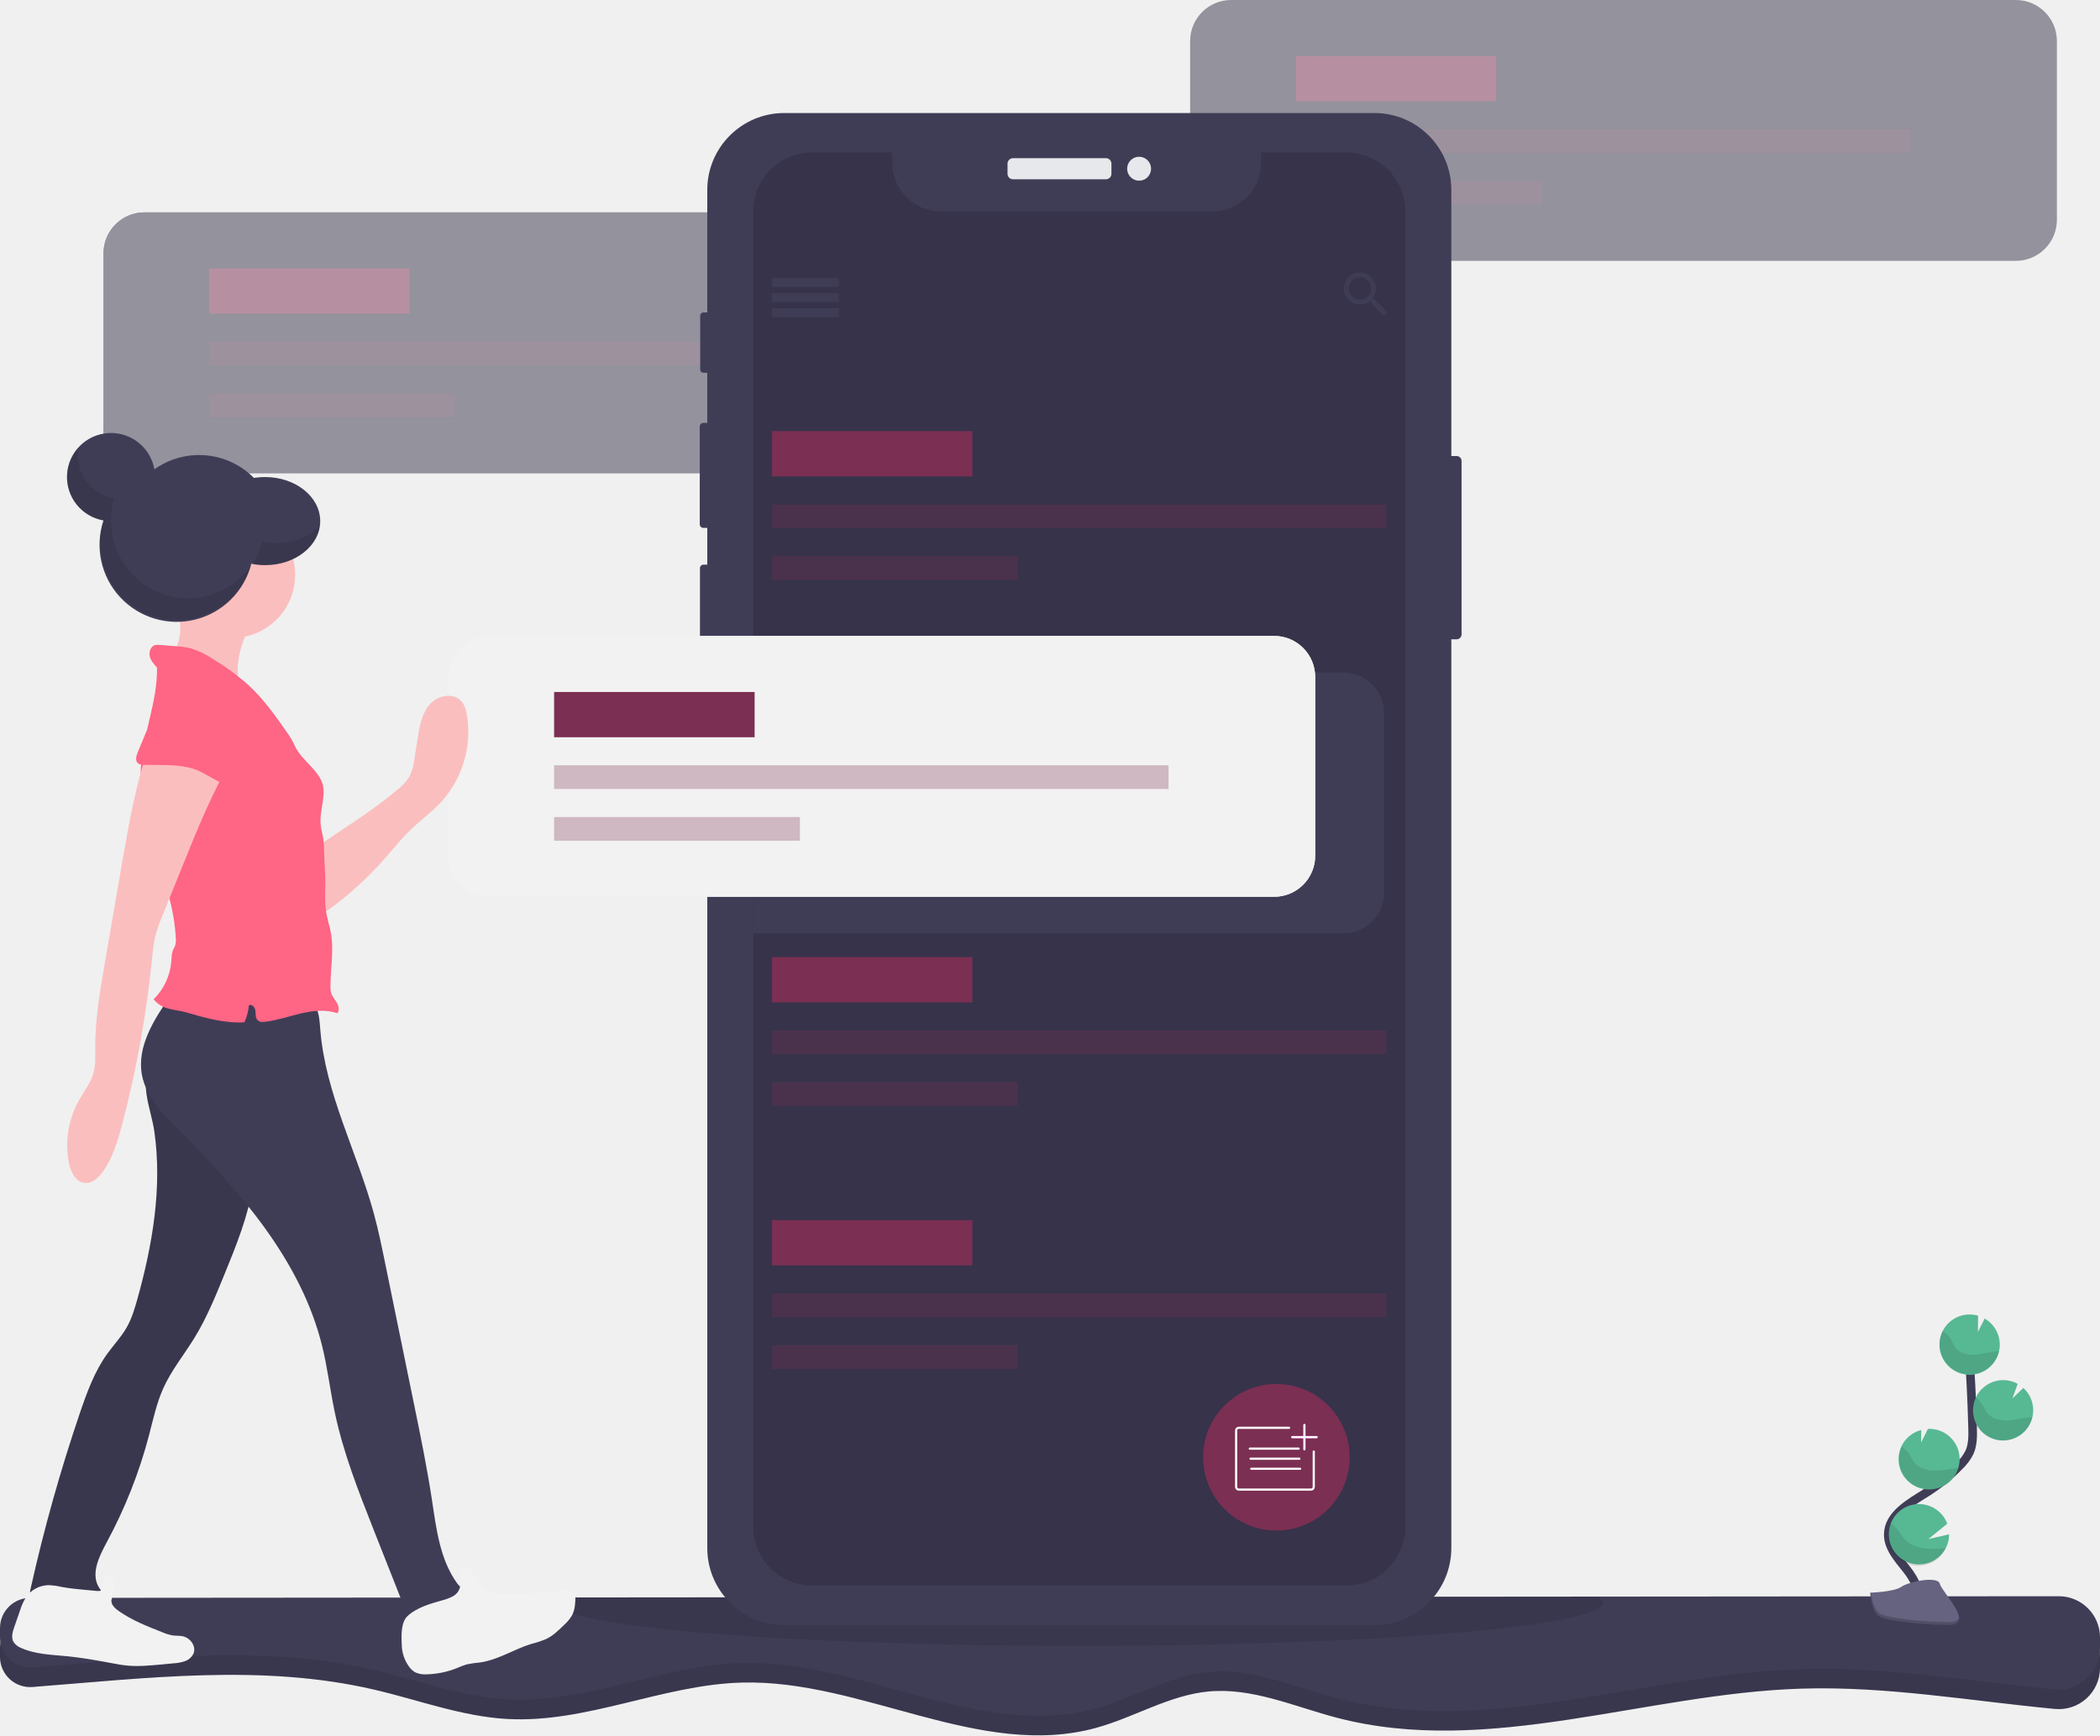
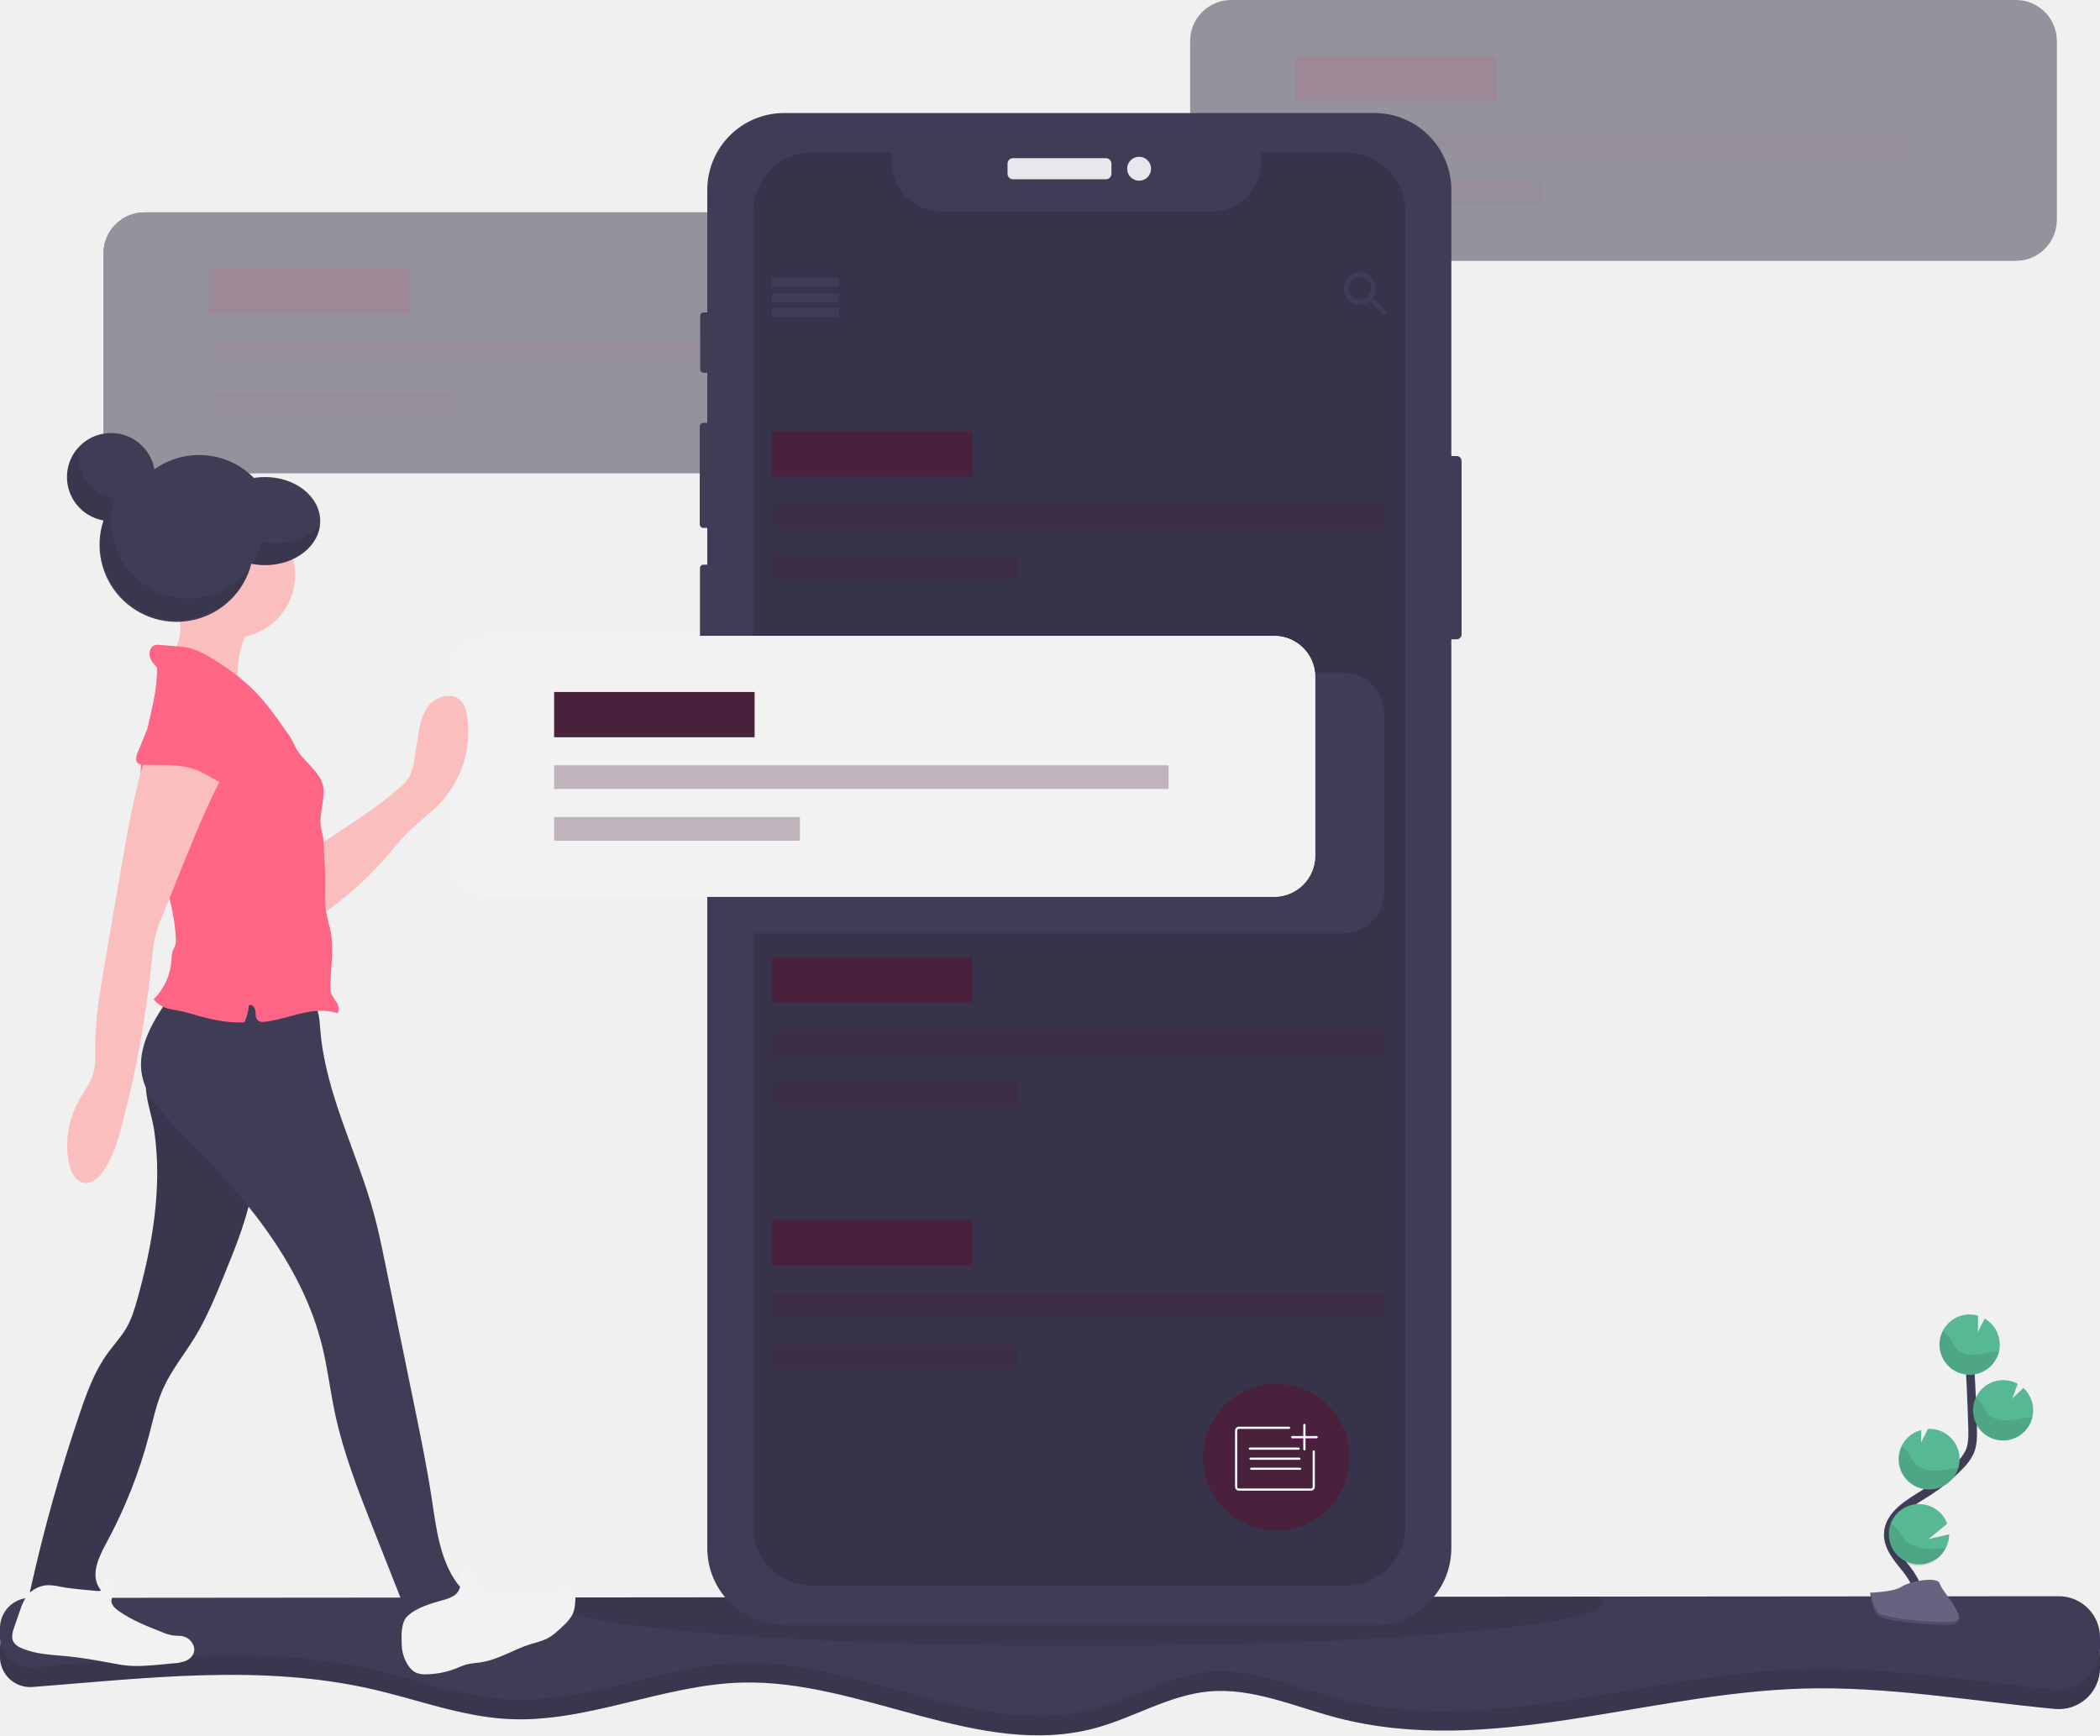
<svg xmlns="http://www.w3.org/2000/svg" id="ada6f7ae-8394-4767-8700-18704e9e9034" data-name="Layer 1" width="974" height="805.02" viewBox="0 0 974 805.02">
  <path d="M1087,816.24v5a19.11,19.11,0,0,1-20.91,19c-39.15-3.72-78.12-10.64-117.4-9.43-72.42,2.21-145.44,31.83-215.54,13.53-19.77-5.16-39.32-14.13-59.66-12.2-18.25,1.73-34.49,12.05-52.17,16.89C567.55,863.79,512.8,826.49,457.06,828c-36.74,1-71.92,18.89-108.62,16.9-21.27-1.14-41.53-8.92-62.28-13.71-51.66-11.94-104.86-5.27-158.09-1.13A14,14,0,0,1,113,816.13v-4.28a14,14,0,0,1,14-14l940.92-.76A19.11,19.11,0,0,1,1087,816.24Z" transform="translate(-113 -47.49)" fill="#3f3d56" />
  <path d="M1087,816.24v5a19.11,19.11,0,0,1-20.91,19c-39.15-3.72-78.12-10.64-117.4-9.43-72.42,2.21-145.44,31.83-215.54,13.53-19.77-5.16-39.32-14.13-59.66-12.2-18.25,1.73-34.49,12.05-52.17,16.89C567.55,863.79,512.8,826.49,457.06,828c-36.74,1-71.92,18.89-108.62,16.9-21.27-1.14-41.53-8.92-62.28-13.71-51.66-11.94-104.86-5.27-158.09-1.13A14,14,0,0,1,113,816.13v-4.28a14,14,0,0,1,14-14l940.92-.76A19.11,19.11,0,0,1,1087,816.24Z" transform="translate(-113 -47.49)" opacity="0.1" />
  <path d="M1087,807.1v5a20.39,20.39,0,0,1-.11,2.08,19.11,19.11,0,0,1-20.8,17c-39.15-3.73-78.12-10.65-117.4-9.44-72.42,2.22-145.44,31.84-215.54,13.53-19.77-5.16-39.32-14.13-59.66-12.2-18.25,1.73-34.49,12.05-52.17,16.9-53.77,14.72-108.52-22.58-164.26-21.08-36.74,1-71.92,18.89-108.62,16.91-21.27-1.15-41.53-8.92-62.28-13.72-51.65-11.93-104.86-5.26-158.09-1.12a14,14,0,0,1-14.86-11.5A13.7,13.7,0,0,1,113,807v-4.28a14,14,0,0,1,14-14l235.83-.19,481.81-.4,223.28-.18A19.11,19.11,0,0,1,1087,807.1Z" transform="translate(-113 -47.49)" fill="#3f3d56" />
  <path d="M856.59,791c0,2.21-4.36,4.33-12.4,6.32C812,805.27,721,811,613.59,811c-105.67,0-195.58-5.55-229-13.31-9-2.09-14-4.34-14-6.69,0-.82.6-1.63,1.78-2.43l481.81-.4C855.77,789.1,856.59,790,856.59,791Z" transform="translate(-113 -47.49)" opacity="0.1" />
  <g opacity="0.5">
    <rect x="552" width="402" height="121" rx="19.03" fill="#36334a" />
-     <rect x="601" y="26" width="93" height="21" fill="#7b2f52" />
-     <rect x="601" y="60" width="285" height="11" fill="#7b2f52" opacity="0.3" />
-     <rect x="601" y="84" width="114" height="11" fill="#7b2f52" opacity="0.3" />
+     <rect x="601" y="26" width="93" height="21" fill="#4a213c" />
+     <rect x="601" y="60" width="285" height="11" fill="#4a213c" opacity="0.3" />
+     <rect x="601" y="84" width="114" height="11" fill="#4a213c" opacity="0.3" />
  </g>
  <g opacity="0.5">
    <rect x="48" y="98.51" width="402" height="121" rx="19.03" fill="#36334a" />
    <rect x="97" y="124.51" width="93" height="21" fill="#36334a" />
    <rect x="97" y="158.51" width="285" height="11" fill="#36334a" />
    <rect x="97" y="182.51" width="114" height="11" fill="#36334a" />
    <rect x="48" y="98.51" width="402" height="121" rx="19.03" fill="#36334a" />
-     <rect x="97" y="124.51" width="93" height="21" fill="#7b2f52" />
-     <rect x="97" y="158.51" width="285" height="11" fill="#7b2f52" opacity="0.3" />
-     <rect x="97" y="182.51" width="114" height="11" fill="#7b2f52" opacity="0.3" />
+     <rect x="97" y="124.51" width="93" height="21" fill="#4a213c" />
+     <rect x="97" y="158.51" width="285" height="11" fill="#4a213c" opacity="0.3" />
+     <rect x="97" y="182.51" width="114" height="11" fill="#4a213c" opacity="0.3" />
  </g>
  <rect x="667.58" y="211.54" width="10.31" height="85.02" rx="2.29" fill="#3f3d56" />
  <rect x="324.76" y="144.93" width="5.79" height="27.99" rx="1.5" fill="#3f3d56" />
  <rect x="324.55" y="196.17" width="6.52" height="48.72" rx="1.69" fill="#3f3d56" />
  <rect x="324.65" y="261.94" width="6.21" height="49.14" rx="1.61" fill="#3f3d56" />
  <rect x="328.04" y="52.43" width="345.1" height="701.37" rx="35.69" fill="#3f3d56" />
  <rect x="467.3" y="73.38" width="48.19" height="9.79" rx="2.54" fill="#e6e8ec" />
  <circle cx="528.33" cy="78.27" r="5.55" fill="#e6e8ec" />
  <path d="M764.83,145.6v610A27.41,27.41,0,0,1,737.42,783H489.76a27.41,27.41,0,0,1-27.41-27.4v-610a27.41,27.41,0,0,1,27.41-27.41h37.06V123a22.58,22.58,0,0,0,22.57,22.57h126A22.57,22.57,0,0,0,697.91,123v-4.76h39.51A27.41,27.41,0,0,1,764.83,145.6Z" transform="translate(-113 -47.49)" fill="#36334a" />
  <rect x="358" y="129" width="31" height="4" fill="#3f3d56" />
  <rect x="358" y="136" width="31" height="4" fill="#3f3d56" />
  <rect x="358" y="143" width="31" height="4" fill="#3f3d56" />
  <rect x="358" y="129" width="31" height="4" fill="#3f3d56" />
  <rect x="358" y="136" width="31" height="4" fill="#3f3d56" />
  <rect x="358" y="143" width="31" height="4" fill="#3f3d56" />
  <path d="M750.66,186.49h-.91l-.35-.29a7.61,7.61,0,0,0,1.78-4.89,7.44,7.44,0,1,0-7.4,7.48,7.73,7.73,0,0,0,4.88-1.78l.34.29v.92l5.74,5.75,1.72-1.72Zm-6.88,0a5.18,5.18,0,1,1,5.16-5.18A5.15,5.15,0,0,1,743.78,186.49Z" transform="translate(-113 -47.49)" fill="#3f3d56" />
-   <rect x="358" y="200" width="93" height="21" fill="#7b2f52" />
-   <rect x="358" y="234" width="285" height="11" fill="#7b2f52" opacity="0.3" />
-   <rect x="358" y="258" width="114" height="11" fill="#7b2f52" opacity="0.3" />
-   <rect x="358" y="444" width="93" height="21" fill="#7b2f52" />
-   <rect x="358" y="478" width="285" height="11" fill="#7b2f52" opacity="0.3" />
-   <rect x="358" y="502" width="114" height="11" fill="#7b2f52" opacity="0.3" />
-   <rect x="358" y="566" width="93" height="21" fill="#7b2f52" />
-   <rect x="358" y="600" width="285" height="11" fill="#7b2f52" opacity="0.3" />
-   <rect x="358" y="624" width="114" height="11" fill="#7b2f52" opacity="0.3" />
-   <circle cx="592" cy="676" r="34" fill="#7b2f52" />
+   <rect x="358" y="200" width="93" height="21" fill="#4a213c" />
+   <rect x="358" y="234" width="285" height="11" fill="#4a213c" opacity="0.3" />
+   <rect x="358" y="258" width="114" height="11" fill="#4a213c" opacity="0.3" />
+   <rect x="358" y="444" width="93" height="21" fill="#4a213c" />
+   <rect x="358" y="478" width="285" height="11" fill="#4a213c" opacity="0.3" />
+   <rect x="358" y="502" width="114" height="11" fill="#4a213c" opacity="0.3" />
+   <rect x="358" y="566" width="93" height="21" fill="#4a213c" />
+   <rect x="358" y="600" width="285" height="11" fill="#4a213c" opacity="0.3" />
+   <rect x="358" y="624" width="114" height="11" fill="#4a213c" opacity="0.3" />
+   <circle cx="592" cy="676" r="34" fill="#4a213c" />
  <path d="M722.33,720.81v16.43a1.25,1.25,0,0,1-1.25,1.25h-33.5a1.25,1.25,0,0,1-1.25-1.25V711.07a1.25,1.25,0,0,1,1.25-1.25h23.31" transform="translate(-113 -47.49)" fill="none" stroke="#fff" stroke-linecap="round" stroke-miterlimit="10" />
  <line x1="579.67" y1="672" x2="602.33" y2="672" fill="none" stroke="#fff" stroke-linecap="round" stroke-miterlimit="10" />
  <line x1="580" y1="676.67" x2="602.67" y2="676.67" fill="none" stroke="#fff" stroke-linecap="round" stroke-miterlimit="10" />
  <line x1="580.33" y1="681.33" x2="603" y2="681.33" fill="none" stroke="#fff" stroke-linecap="round" stroke-miterlimit="10" />
  <line x1="605" y1="661" x2="605" y2="672.33" fill="none" stroke="#f0f" stroke-miterlimit="10" />
  <line x1="610.67" y1="666.67" x2="599.33" y2="666.67" fill="none" stroke="#f0f" stroke-miterlimit="10" />
  <line x1="605" y1="661" x2="605" y2="672.33" fill="none" stroke="#fff" stroke-linecap="round" stroke-miterlimit="10" />
  <line x1="610.67" y1="666.67" x2="599.33" y2="666.67" fill="none" stroke="#fff" stroke-linecap="round" stroke-miterlimit="10" />
  <path d="M1001.6,792.66c3-5.51-.4-12.27-4.29-17.18s-8.61-10-8.51-16.29c.15-9,9.7-14.31,17.33-19.09a84,84,0,0,0,15.56-12.51,22.8,22.8,0,0,0,4.78-6.4c1.58-3.52,1.54-7.52,1.44-11.37q-.51-19.26-1.91-38.49" transform="translate(-113 -47.49)" fill="none" stroke="#3f3d56" stroke-miterlimit="10" stroke-width="4" />
  <path d="M1040.51,670.63a14,14,0,0,0-7-11.5l-3.14,6.22.1-7.53a14.22,14.22,0,0,0-4.63-.56,14,14,0,1,0,14.68,13.37Z" transform="translate(-113 -47.49)" fill="#57b894" />
  <path d="M1015.48,765.62a14,14,0,1,1,.68-11.3l-8.77,7.13,9.65-2.23A14,14,0,0,1,1015.48,765.62Z" transform="translate(-113 -47.49)" fill="#57b894" />
  <path d="M1008.55,738.37a14,14,0,0,1-4.45-27.53l-.08,5.78,3.18-6.29h0a14,14,0,0,1,14.67,13.36,13.84,13.84,0,0,1-.6,4.79A14,14,0,0,1,1008.55,738.37Z" transform="translate(-113 -47.49)" fill="#57b894" />
  <path d="M1042.62,715.7a14,14,0,1,1,6.21-26.27l-2.48,6.8,5.1-4.9A14,14,0,0,1,1056,701a13.79,13.79,0,0,1-.35,3.87A14,14,0,0,1,1042.62,715.7Z" transform="translate(-113 -47.49)" fill="#57b894" />
  <path d="M1038.62,674.37c-3.24.35-6.39,1.36-9.64,1.56s-6.82-.57-8.88-3.1c-1.1-1.36-1.66-3.08-2.59-4.57a10,10,0,0,0-3.54-3.33,14,14,0,1,0,26.24,9.32Q1039.42,674.28,1038.62,674.37Z" transform="translate(-113 -47.49)" opacity="0.1" />
  <path d="M1042.62,715.7a14,14,0,0,1-13.35-20,10.37,10.37,0,0,1,2.82,2.82c1,1.51,1.61,3.26,2.78,4.64,2.19,2.57,5.92,3.41,9.31,3.26s6.66-1.12,10-1.43c.47,0,.94-.07,1.42-.08A14,14,0,0,1,1042.62,715.7Z" transform="translate(-113 -47.49)" opacity="0.1" />
  <path d="M1008.55,738.37a14,14,0,0,1-13.46-19.76,11.48,11.48,0,0,1,3,2.85c1.09,1.54,1.77,3.32,3.05,4.74,2.37,2.63,6.35,3.56,9.93,3.48s6.83-.93,10.28-1.2A14,14,0,0,1,1008.55,738.37Z" transform="translate(-113 -47.49)" opacity="0.1" />
  <path d="M1015.48,765.62a14,14,0,0,1-25.59-11.45,13.84,13.84,0,0,1,3.08,2.75c1.34,1.62,2.22,3.47,3.76,5,2.87,2.82,7.5,4,11.63,4.09A60,60,0,0,0,1015.48,765.62Z" transform="translate(-113 -47.49)" opacity="0.1" />
  <path d="M980.43,786.31s11.08-.34,14.42-2.72,17-5.21,17.86-1.4,16.65,19,4.15,19.06-29.06-1.94-32.4-4S980.43,786.31,980.43,786.31Z" transform="translate(-113 -47.49)" fill="#656380" />
  <path d="M1017.08,799.93c-12.51.1-29.06-1.95-32.39-4-2.54-1.55-3.55-7.09-3.89-9.65h-.37s.7,8.94,4,11,19.89,4.07,32.4,4c3.61,0,4.85-1.31,4.78-3.21C1021.14,799.19,1019.77,799.9,1017.08,799.93Z" transform="translate(-113 -47.49)" opacity="0.2" />
  <path d="M755,378.52v82.94a19,19,0,0,1-19,19H462.35v-121H736A19,19,0,0,1,755,378.52Z" transform="translate(-113 -47.49)" fill="#3f3d56" />
  <rect x="208" y="295" width="402" height="121" rx="19.03" fill="#f2f2f2" />
  <rect x="208" y="295" width="402" height="121" rx="19.03" fill="#f2f2f2" />
-   <rect x="257" y="321" width="93" height="21" fill="#7b2f52" />
-   <rect x="257" y="355" width="285" height="11" fill="#7b2f52" opacity="0.3" />
-   <rect x="257" y="379" width="114" height="11" fill="#7b2f52" opacity="0.3" />
+   <rect x="257" y="321" width="93" height="21" fill="#4a213c" />
+   <rect x="257" y="355" width="285" height="11" fill="#4a213c" opacity="0.3" />
+   <rect x="257" y="379" width="114" height="11" fill="#4a213c" opacity="0.3" />
  <circle cx="92.34" cy="246.84" r="35.75" fill="#3f3d56" />
  <path d="M184.6,572.43c3.69,25.89-.81,52.29-7.82,77.48-1.31,4.69-2.72,9.42-5.17,13.63s-5.86,7.83-8.74,11.79c-6,8.26-9.52,18-12.81,27.64a779.65,779.65,0,0,0-22.82,81.32,5.57,5.57,0,0,0,0,3.47c.87,2,3.51,2.26,5.68,2.25l28.06-.15c1-1.92-.85-4-2-5.84-4-6.22-.16-14.3,3.37-20.81a223.74,223.74,0,0,0,19.78-50c1.92-7.33,3.48-14.82,6.6-21.73,3.77-8.38,9.68-15.59,14.48-23.43,5.58-9.11,9.65-19,13.69-28.93,5.64-13.78,11.33-27.73,13.55-42.45,2.09-13.82,1.06-27.9-.3-41.81a2.64,2.64,0,0,0-3.06-3l-37.65-1.94c-7.76-.4-9.6-2.1-8.42,5.52C181.84,561.13,183.78,566.67,184.6,572.43Z" transform="translate(-113 -47.49)" fill="#3f3d56" />
  <path d="M184.6,572.43c3.69,25.89-.81,52.29-7.82,77.48-1.31,4.69-2.72,9.42-5.17,13.63s-5.86,7.83-8.74,11.79c-6,8.26-9.52,18-12.81,27.64a779.65,779.65,0,0,0-22.82,81.32,5.57,5.57,0,0,0,0,3.47c.87,2,3.51,2.26,5.68,2.25l28.06-.15c1-1.92-.85-4-2-5.84-4-6.22-.16-14.3,3.37-20.81a223.74,223.74,0,0,0,19.78-50c1.92-7.33,3.48-14.82,6.6-21.73,3.77-8.38,9.68-15.59,14.48-23.43,5.58-9.11,9.65-19,13.69-28.93,5.64-13.78,11.33-27.73,13.55-42.45,2.09-13.82,1.06-27.9-.3-41.81a2.64,2.64,0,0,0-3.06-3l-37.65-1.94c-7.76-.4-9.6-2.1-8.42,5.52C181.84,561.13,183.78,566.67,184.6,572.43Z" transform="translate(-113 -47.49)" opacity="0.1" />
  <path d="M192,509.48c-7.65,11-15.67,23.66-13.13,36.83,1.93,10,9.55,17.75,16.74,25,28.74,28.86,57,60.92,66.78,100.47,2.52,10.22,3.74,20.71,5.91,31,3.94,18.7,11,36.58,18,54.35l18.72,47.38a28.36,28.36,0,0,0,27.1-18c-2.46-.19-5.67-2.57-7.11-4.57-8-11.07-9.64-25.31-11.69-38.81-2.27-14.92-5.3-29.72-8.34-44.51L291.58,633.2c-1.55-7.55-3.1-15.11-5.12-22.54-7.82-28.83-22.64-56-24.93-85.81-.34-4.38-.55-9.19-3.52-12.44-3.12-3.43-8.24-4-12.87-4.27C226.41,506.9,210.25,505.07,192,509.48Z" transform="translate(-113 -47.49)" fill="#3f3d56" />
  <path d="M141.47,783.62a29.86,29.86,0,0,0-6.22-.8,12.92,12.92,0,0,0-10.16,5.55,25.25,25.25,0,0,0-2.73,6l-2.71,7.78c-.8,2.28-1.58,4.91-.39,7A7.42,7.42,0,0,0,122.9,812c6.56,2.92,13.95,3.08,21.1,3.78,6.94.68,13.82,1.9,20.67,3.19,2.36.44,4.71.89,7.1,1.13,5.34.54,10.72,0,16.06-.48l5.51-.53a19.84,19.84,0,0,0,5.42-1,6.83,6.83,0,0,0,4-3.59c1.36-3.37-1.56-7.36-5.13-8-1.45-.29-2.95-.16-4.42-.35a20.88,20.88,0,0,1-4.84-1.45c-7.05-2.77-14.17-5.57-20.37-9.93-1.72-1.21-3.52-2.9-3.33-5a10.19,10.19,0,0,1,.89-2.59,9.46,9.46,0,0,0,.08-6.69c-.34-.92-1-1.89-1.93-2-2.64-.32-2.32,3.53-2.71,5-.53,2-1.49,2.18-3.37,2C152.23,784.91,146.83,784.64,141.47,783.62Z" transform="translate(-113 -47.49)" fill="#f2f2f2" />
  <path d="M299.34,810.45a17.65,17.65,0,0,0,3.82,10.75,8.36,8.36,0,0,0,2.72,2.19,10.92,10.92,0,0,0,4.95.79,40.05,40.05,0,0,0,13.89-2.81,39.7,39.7,0,0,1,4.8-1.81,53.88,53.88,0,0,1,6.24-.9c8.27-1.19,15.53-6.07,23.52-8.54a49.45,49.45,0,0,0,7-2.3c3.16-1.49,5.72-4,8.23-6.43a19.89,19.89,0,0,0,3.78-4.52c1.47-2.74,1.56-6,1.62-9.1a2.59,2.59,0,0,0-.24-1.41,2.1,2.1,0,0,0-.9-.71c-2.43-1.2-5.31-.6-8-.13-9.72,1.73-19.67,1.41-29.54,1.09a4.29,4.29,0,0,1-4.54-2.59l-3.75-6c-1.07-1.72-2.77-3.69-4.71-3.1-1.55.47-2.18,2.37-2.12,4s.56,3.25.25,4.84a6.61,6.61,0,0,1-3.2,4.16,20.44,20.44,0,0,1-5,1.92c-5.52,1.56-11.94,3.33-16.21,7.39C298.86,800.15,299.15,806.6,299.34,810.45Z" transform="translate(-113 -47.49)" fill="#f2f2f2" />
  <path d="M297.4,413.75a23.17,23.17,0,0,0,5.46-5.94,24.21,24.21,0,0,0,2.33-8.21l1.57-9.92c.87-5.47,1.89-11.26,5.54-15.43s10.92-5.66,14.63-1.54c1.62,1.79,2.26,4.25,2.66,6.64a48.34,48.34,0,0,1-11.82,40c-4.49,4.92-10,8.83-14.75,13.48-4.14,4-7.73,8.59-11.55,12.94A159.42,159.42,0,0,1,260,473.27c.14-7.44,1.09-15.42,0-22.81-.81-5.34-3-8.22,2.17-11.71C274.17,430.59,286.28,423.21,297.4,413.75Z" transform="translate(-113 -47.49)" fill="#fbbebe" />
  <path d="M196.56,340.57c-.39,5.32-2.6,10.76-7,13.83q18.69,6.54,36.87,14.42c-2.34-2.25-3.05-5.7-3.16-8.94-.31-8.47,2.62-16.8,6.9-24.1a5.85,5.85,0,0,0,1.13-3.18c-.14-2.36-2.94-3.45-5.24-4a128.86,128.86,0,0,0-23.92-3.47c-3.45-.11-7.54-1.2-6.76,3.19C196.12,332.42,196.87,336.42,196.56,340.57Z" transform="translate(-113 -47.49)" fill="#fbbebe" />
  <circle cx="107.66" cy="266.7" r="29.23" fill="#fbbebe" />
  <path d="M249.6,393.14a35.36,35.36,0,0,0-3.71-6.22c-5.3-7.61-10.74-15.21-17.54-21.51a109.19,109.19,0,0,0-16.65-12.23,37.79,37.79,0,0,0-10.42-5,40.77,40.77,0,0,0-6.69-.91l-7.59-.62a6.21,6.21,0,0,0-2,.06c-2.06.52-3,3.08-2.56,5.15s2,3.75,3.38,5.32c.34,15.49-6.55,30.77-7.48,46.24-1.63,27,14.88,52.21,16.2,79.28a8.55,8.55,0,0,1-.38,3.63c-.22.56-.55,1.07-.8,1.62-.78,1.7-.75,3.63-.89,5.5a27.94,27.94,0,0,1-8.23,17.62,12.23,12.23,0,0,0,4.64,3.54c3.19,1.39,7,1.51,10.39,2.48,8.84,2.58,17.9,5.18,27.09,4.63a23.9,23.9,0,0,0,2.09-7.87c1.3-.81,2.8.92,3,2.44s-.09,3.29,1,4.39,2.47.93,3.8.76c5.61-.71,11-2.6,16.5-3.87s11.38-1.88,16.73-.06c1.08-1.37.62-3.4-.26-4.9s-2.13-2.82-2.63-4.49a10.08,10.08,0,0,1-.32-2.95c0-8.55,1.76-17.19.09-25.58-.49-2.46-1.27-4.86-1.77-7.33-1-4.79-.85-9.73-.72-14.62s-.46-10.18-.56-15.14a48.29,48.29,0,0,0-.4-6.13c-.34-2.13-1-4.21-1.18-6.36-.54-5.46,1.66-10.88,1.33-16.36C262.51,405.33,252.84,400.81,249.6,393.14Z" transform="translate(-113 -47.49)" fill="#ff6584" />
  <path d="M183.63,389.22c-7.08,18.78-10.54,38.7-14,58.48l-8,46.46c-2.27,13.13-4.55,26.34-4.46,39.66,0,3.74.24,7.55-.74,11.16-1.28,4.74-4.46,8.69-6.87,13a42.78,42.78,0,0,0-4.6,28.93c.82,4.15,3.06,8.86,7.27,9.34,3.46.38,6.45-2.37,8.47-5.21,4.64-6.51,6.94-14.37,9-22.11a500.11,500.11,0,0,0,13.87-77.09,75.06,75.06,0,0,1,1.39-9.8,69.54,69.54,0,0,1,3.38-9.76q4.59-11.38,9.19-22.76c7.07-17.53,14.18-35.14,23.89-51.36-9.6-2.76-19.59-6-29.19-8.73C189.46,388.61,186.49,389.1,183.63,389.22Z" transform="translate(-113 -47.49)" fill="#fbbebe" />
  <path d="M200.27,403.46c-6.72-1.45-13.67-1-20.53-1.17a4.43,4.43,0,0,1-2.76-.72c-1.39-1.19-.8-3.42-.1-5.11l3.32-8a11.64,11.64,0,0,1,2.66-4.42c1.69-1.5,4.07-1.87,6.31-2.14,7.29-.84,14.79-1.12,21.86.85s13.72,6.45,16.88,13.08c1.32,2.76,1.93,6.24.18,8.75-2.6,3.73-8.43,7.9-12.78,5.86C210.1,408,206.11,404.73,200.27,403.46Z" transform="translate(-113 -47.49)" fill="#ff6584" />
  <path d="M236,268.79a29.52,29.52,0,0,0-16.28,4.69,35.75,35.75,0,0,0-35.1-8.22A20.43,20.43,0,1,0,161,288.91,35.75,35.75,0,1,0,229.57,309a32,32,0,0,0,6.41.65c14.1,0,25.54-9.15,25.54-20.43S250.08,268.79,236,268.79Z" transform="translate(-113 -47.49)" fill="#3f3d56" />
  <path d="M241.09,299.43a31.1,31.1,0,0,1-6.41-.65A35.57,35.57,0,0,1,230,309.07a32.11,32.11,0,0,0,6,.58c13.18,0,24-8,25.39-18.24C256.7,296.29,249.35,299.43,241.09,299.43Z" transform="translate(-113 -47.49)" opacity="0.1" />
  <path d="M200.23,325a35.8,35.8,0,0,1-34.18-46.28,20.43,20.43,0,0,1-16.89-20.12,20.09,20.09,0,0,1,.33-3.66,20.43,20.43,0,0,0,11.46,34,35.75,35.75,0,0,0,68.29,21.18A35.68,35.68,0,0,1,200.23,325Z" transform="translate(-113 -47.49)" opacity="0.1" />
</svg>
